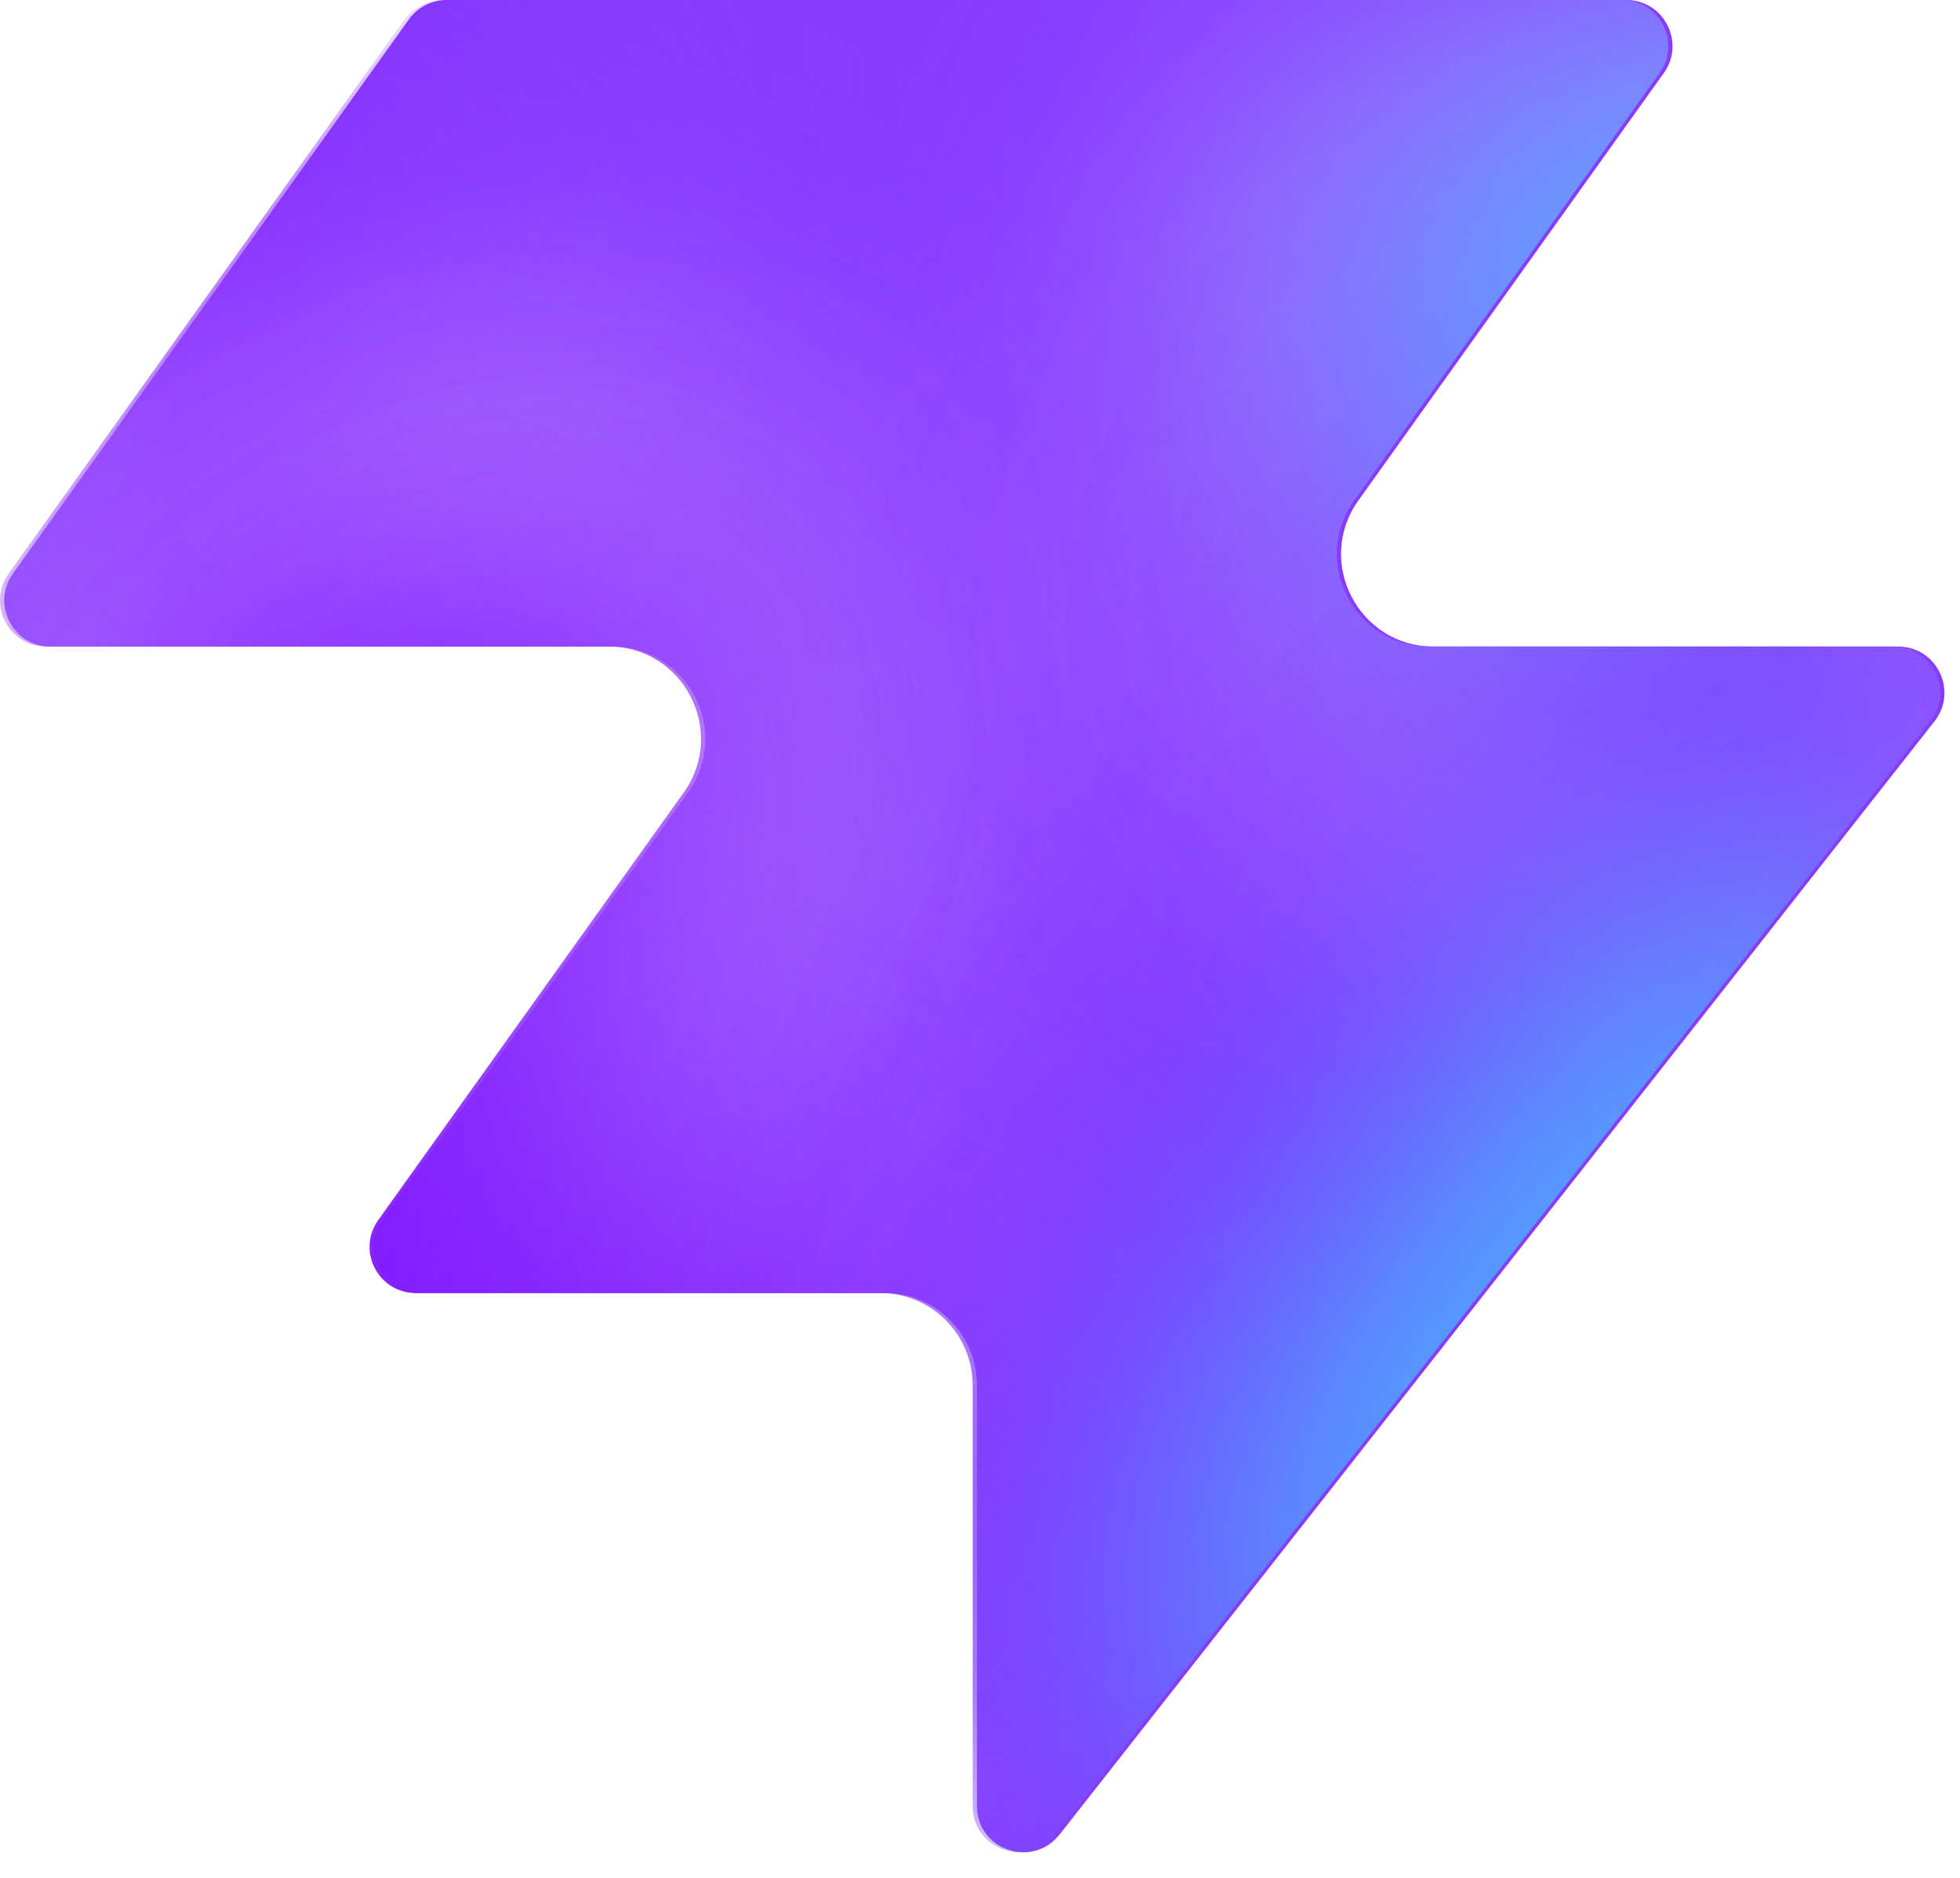
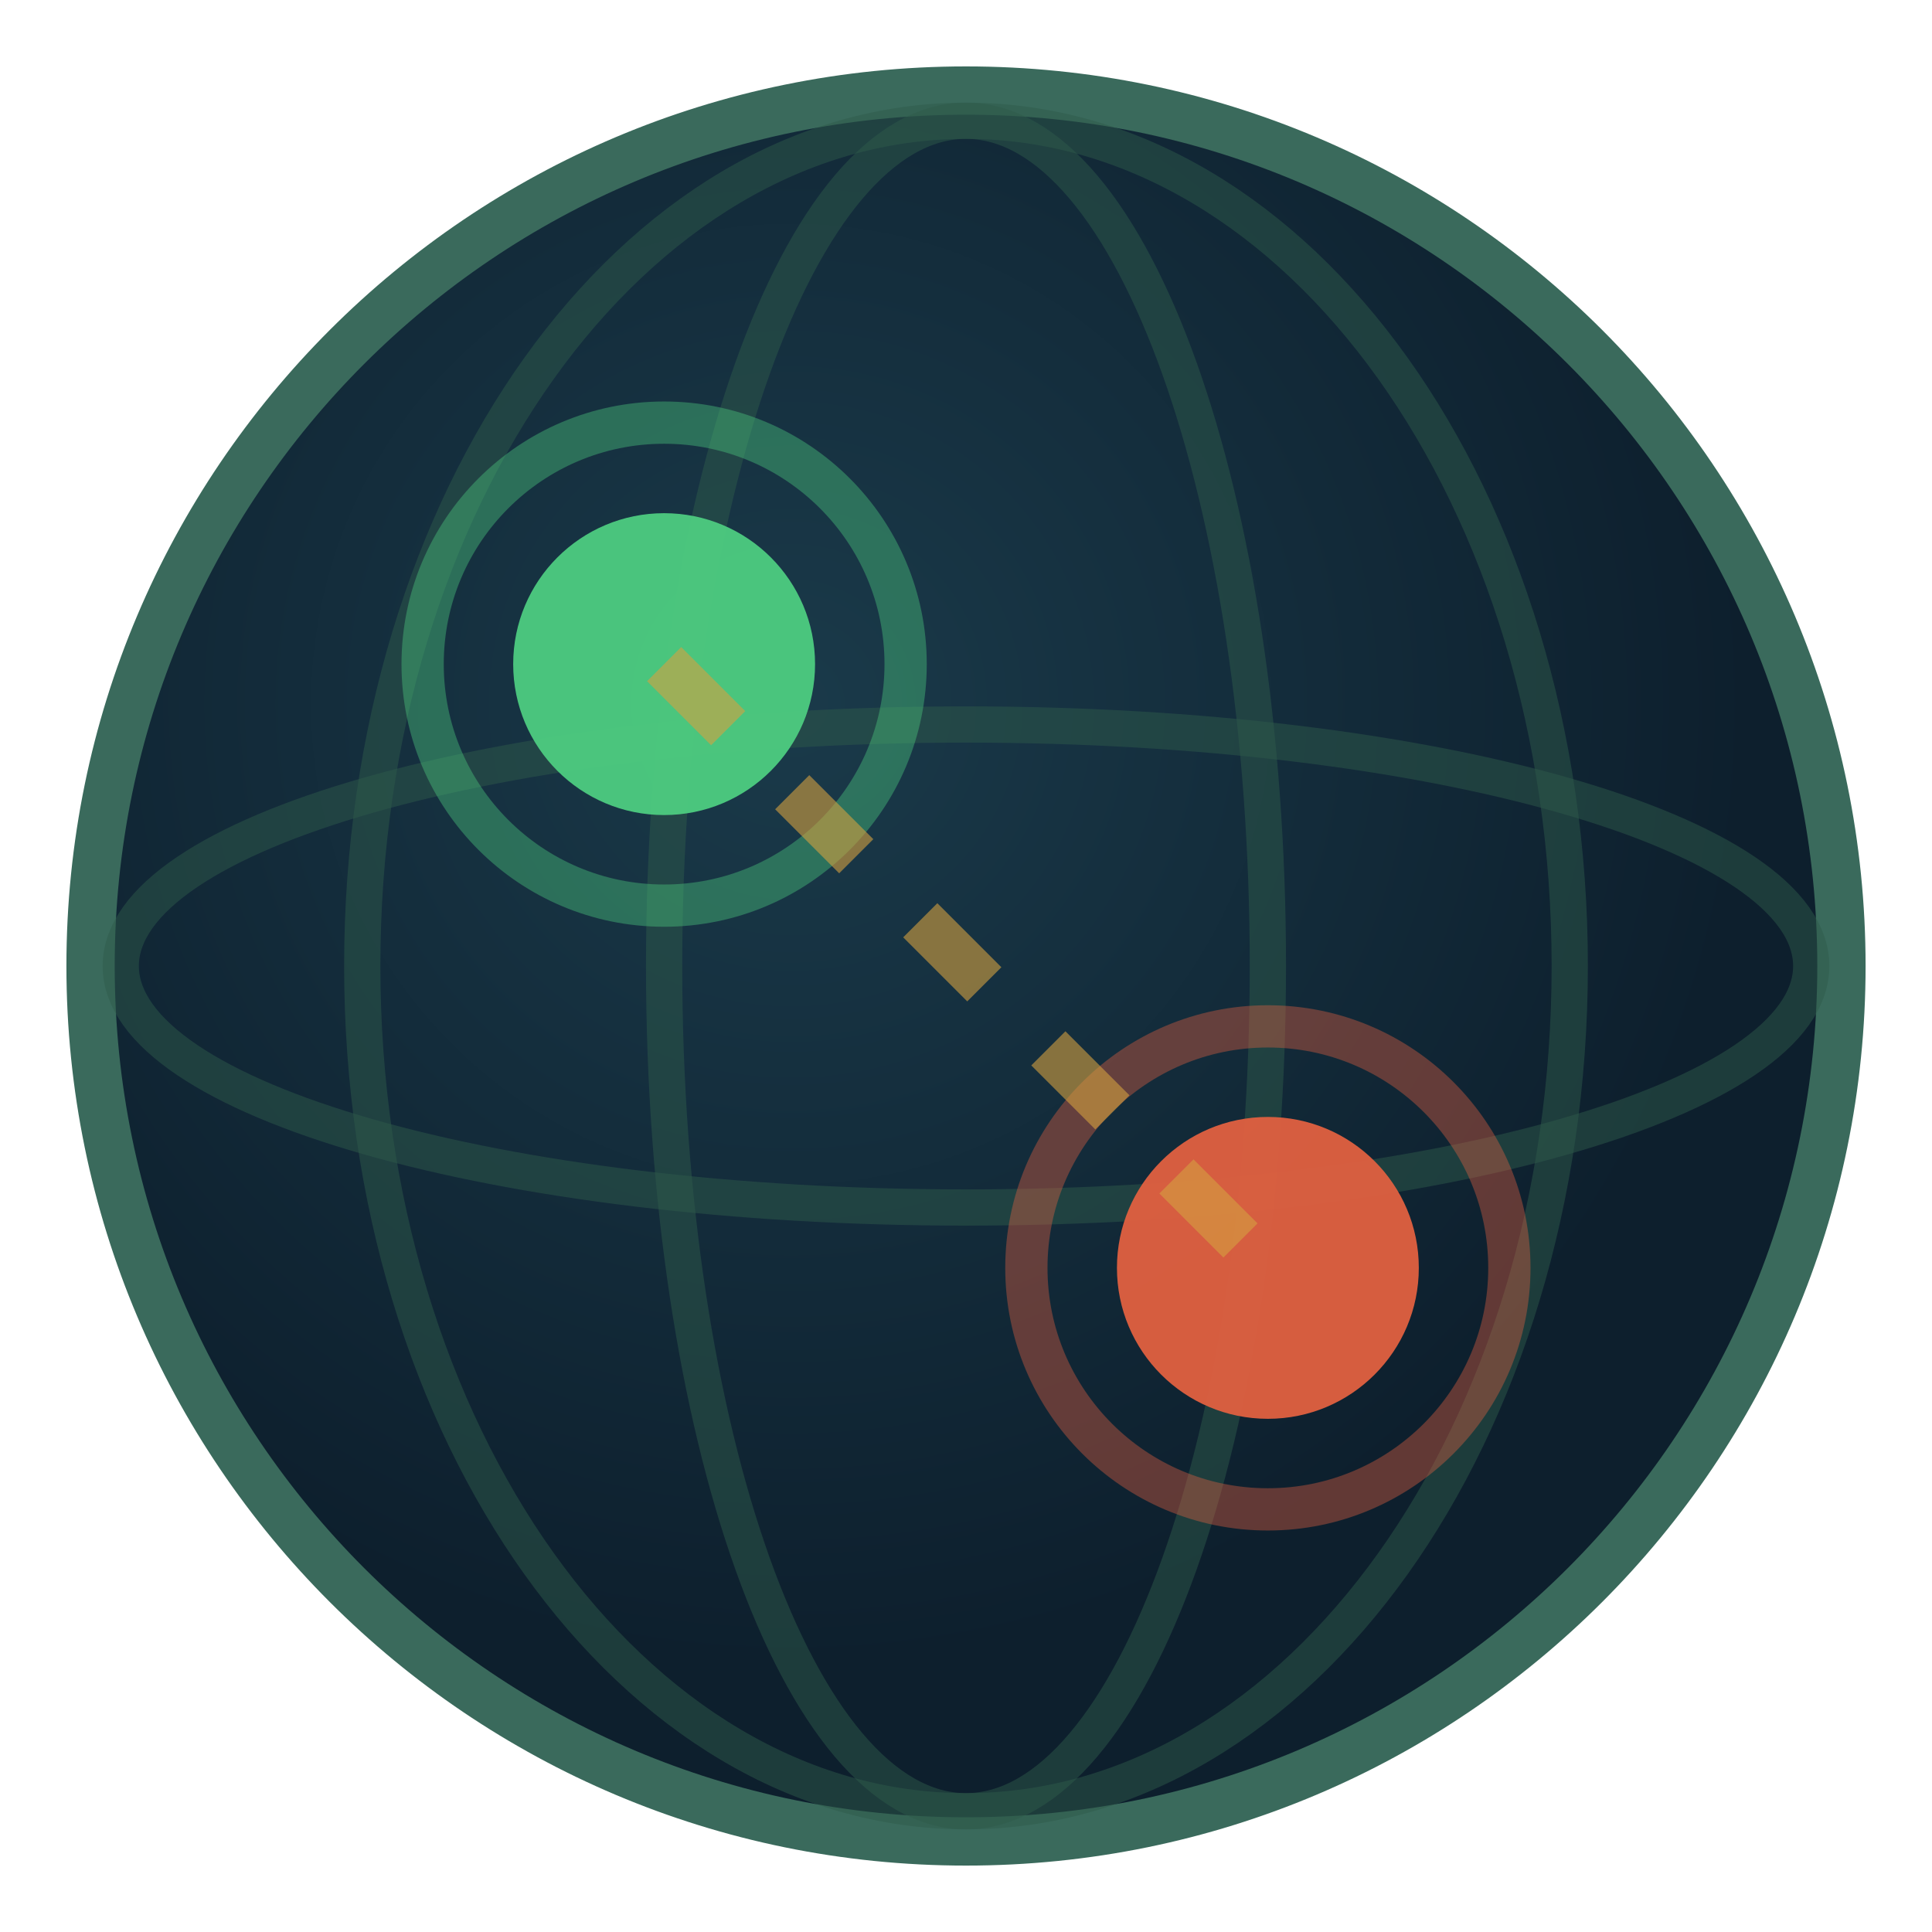
- <svg xmlns="http://www.w3.org/2000/svg" width="48" height="46" fill="none" viewBox="0 0 48 46">
-   <path fill="#863bff" d="M25.946 44.938c-.664.845-2.021.375-2.021-.698V33.937a2.26 2.26 0 0 0-2.262-2.262H10.287c-.92 0-1.456-1.04-.92-1.788l7.48-10.471c1.07-1.497 0-3.578-1.842-3.578H1.237c-.92 0-1.456-1.04-.92-1.788L10.013.474c.214-.297.556-.474.92-.474h28.894c.92 0 1.456 1.04.92 1.788l-7.48 10.471c-1.07 1.498 0 3.579 1.842 3.579h11.377c.943 0 1.473 1.088.89 1.83L25.947 44.94z" style="fill:#863bff;fill:color(display-p3 .525 .23 1);fill-opacity:1" />
-   <mask id="a" width="48" height="46" x="0" y="0" maskUnits="userSpaceOnUse" style="mask-type:alpha">
-     <path fill="#000" d="M25.842 44.938c-.664.844-2.021.375-2.021-.698V33.937a2.26 2.26 0 0 0-2.262-2.262H10.183c-.92 0-1.456-1.04-.92-1.788l7.48-10.471c1.07-1.498 0-3.579-1.842-3.579H1.133c-.92 0-1.456-1.04-.92-1.787L9.91.473c.214-.297.556-.474.92-.474h28.894c.92 0 1.456 1.04.92 1.788l-7.48 10.471c-1.07 1.498 0 3.578 1.842 3.578h11.377c.943 0 1.473 1.088.89 1.832L25.843 44.94z" style="fill:#000;fill-opacity:1" />
-   </mask>
-   <g mask="url(#a)">
-     <g filter="url(#b)">
-       <ellipse cx="5.508" cy="14.704" fill="#ede6ff" rx="5.508" ry="14.704" style="fill:#ede6ff;fill:color(display-p3 .927 .903 1);fill-opacity:1" transform="matrix(.00324 1 1 -.00324 -4.47 31.516)" />
-     </g>
-     <g filter="url(#c)">
-       <ellipse cx="10.399" cy="29.851" fill="#ede6ff" rx="10.399" ry="29.851" style="fill:#ede6ff;fill:color(display-p3 .927 .903 1);fill-opacity:1" transform="matrix(.00324 1 1 -.00324 -39.328 7.883)" />
-     </g>
-     <g filter="url(#d)">
-       <ellipse cx="5.508" cy="30.487" fill="#7e14ff" rx="5.508" ry="30.487" style="fill:#7e14ff;fill:color(display-p3 .492 .077 1);fill-opacity:1" transform="rotate(89.814 -25.913 -14.639)scale(1 -1)" />
-     </g>
-     <g filter="url(#e)">
-       <ellipse cx="5.508" cy="30.599" fill="#7e14ff" rx="5.508" ry="30.599" style="fill:#7e14ff;fill:color(display-p3 .492 .077 1);fill-opacity:1" transform="rotate(89.814 -32.644 -3.334)scale(1 -1)" />
-     </g>
-     <g filter="url(#f)">
-       <ellipse cx="5.508" cy="30.599" fill="#7e14ff" rx="5.508" ry="30.599" style="fill:#7e14ff;fill:color(display-p3 .492 .077 1);fill-opacity:1" transform="matrix(.00324 1 1 -.00324 -34.34 30.47)" />
-     </g>
-     <g filter="url(#g)">
-       <ellipse cx="14.072" cy="22.078" fill="#ede6ff" rx="14.072" ry="22.078" style="fill:#ede6ff;fill:color(display-p3 .927 .903 1);fill-opacity:1" transform="rotate(93.35 24.506 48.493)scale(-1 1)" />
-     </g>
-     <g filter="url(#h)">
-       <ellipse cx="3.47" cy="21.501" fill="#7e14ff" rx="3.47" ry="21.501" style="fill:#7e14ff;fill:color(display-p3 .492 .077 1);fill-opacity:1" transform="rotate(89.009 28.708 47.59)scale(-1 1)" />
-     </g>
-     <g filter="url(#i)">
-       <ellipse cx="3.47" cy="21.501" fill="#7e14ff" rx="3.47" ry="21.501" style="fill:#7e14ff;fill:color(display-p3 .492 .077 1);fill-opacity:1" transform="rotate(89.009 28.708 47.59)scale(-1 1)" />
-     </g>
-     <g filter="url(#j)">
-       <ellipse cx=".387" cy="8.972" fill="#7e14ff" rx="4.407" ry="29.108" style="fill:#7e14ff;fill:color(display-p3 .492 .077 1);fill-opacity:1" transform="rotate(39.51 .387 8.972)" />
-     </g>
-     <g filter="url(#k)">
-       <ellipse cx="47.523" cy="-6.092" fill="#7e14ff" rx="4.407" ry="29.108" style="fill:#7e14ff;fill:color(display-p3 .492 .077 1);fill-opacity:1" transform="rotate(37.892 47.523 -6.092)" />
-     </g>
-     <g filter="url(#l)">
-       <ellipse cx="41.412" cy="6.333" fill="#47bfff" rx="5.971" ry="9.665" style="fill:#47bfff;fill:color(display-p3 .28 .748 1);fill-opacity:1" transform="rotate(37.892 41.412 6.333)" />
-     </g>
-     <g filter="url(#m)">
-       <ellipse cx="-1.879" cy="38.332" fill="#7e14ff" rx="4.407" ry="29.108" style="fill:#7e14ff;fill:color(display-p3 .492 .077 1);fill-opacity:1" transform="rotate(37.892 -1.88 38.332)" />
-     </g>
-     <g filter="url(#n)">
-       <ellipse cx="-1.879" cy="38.332" fill="#7e14ff" rx="4.407" ry="29.108" style="fill:#7e14ff;fill:color(display-p3 .492 .077 1);fill-opacity:1" transform="rotate(37.892 -1.88 38.332)" />
-     </g>
-     <g filter="url(#o)">
-       <ellipse cx="35.651" cy="29.907" fill="#7e14ff" rx="4.407" ry="29.108" style="fill:#7e14ff;fill:color(display-p3 .492 .077 1);fill-opacity:1" transform="rotate(37.892 35.651 29.907)" />
-     </g>
-     <g filter="url(#p)">
-       <ellipse cx="38.418" cy="32.4" fill="#47bfff" rx="5.971" ry="15.297" style="fill:#47bfff;fill:color(display-p3 .28 .748 1);fill-opacity:1" transform="rotate(37.892 38.418 32.4)" />
-     </g>
-   </g>
+ <svg xmlns="http://www.w3.org/2000/svg" width="32" height="32" viewBox="0 0 32 32">
  <defs>
-     <filter id="b" width="60.045" height="41.654" x="-19.77" y="16.149" color-interpolation-filters="sRGB" filterUnits="userSpaceOnUse">
-       <feFlood flood-opacity="0" result="BackgroundImageFix" />
-       <feBlend in="SourceGraphic" in2="BackgroundImageFix" result="shape" />
-       <feGaussianBlur result="effect1_foregroundBlur_2002_17158" stdDeviation="7.659" />
-     </filter>
-     <filter id="c" width="90.34" height="51.437" x="-54.613" y="-7.533" color-interpolation-filters="sRGB" filterUnits="userSpaceOnUse">
-       <feFlood flood-opacity="0" result="BackgroundImageFix" />
-       <feBlend in="SourceGraphic" in2="BackgroundImageFix" result="shape" />
-       <feGaussianBlur result="effect1_foregroundBlur_2002_17158" stdDeviation="7.659" />
-     </filter>
-     <filter id="d" width="79.355" height="29.4" x="-49.64" y="2.03" color-interpolation-filters="sRGB" filterUnits="userSpaceOnUse">
-       <feFlood flood-opacity="0" result="BackgroundImageFix" />
-       <feBlend in="SourceGraphic" in2="BackgroundImageFix" result="shape" />
-       <feGaussianBlur result="effect1_foregroundBlur_2002_17158" stdDeviation="4.596" />
-     </filter>
-     <filter id="e" width="79.579" height="29.4" x="-45.045" y="20.029" color-interpolation-filters="sRGB" filterUnits="userSpaceOnUse">
-       <feFlood flood-opacity="0" result="BackgroundImageFix" />
-       <feBlend in="SourceGraphic" in2="BackgroundImageFix" result="shape" />
-       <feGaussianBlur result="effect1_foregroundBlur_2002_17158" stdDeviation="4.596" />
-     </filter>
-     <filter id="f" width="79.579" height="29.4" x="-43.513" y="21.178" color-interpolation-filters="sRGB" filterUnits="userSpaceOnUse">
-       <feFlood flood-opacity="0" result="BackgroundImageFix" />
-       <feBlend in="SourceGraphic" in2="BackgroundImageFix" result="shape" />
-       <feGaussianBlur result="effect1_foregroundBlur_2002_17158" stdDeviation="4.596" />
-     </filter>
-     <filter id="g" width="74.749" height="58.852" x="15.756" y="-17.901" color-interpolation-filters="sRGB" filterUnits="userSpaceOnUse">
-       <feFlood flood-opacity="0" result="BackgroundImageFix" />
-       <feBlend in="SourceGraphic" in2="BackgroundImageFix" result="shape" />
-       <feGaussianBlur result="effect1_foregroundBlur_2002_17158" stdDeviation="7.659" />
-     </filter>
-     <filter id="h" width="61.377" height="25.362" x="23.548" y="2.284" color-interpolation-filters="sRGB" filterUnits="userSpaceOnUse">
-       <feFlood flood-opacity="0" result="BackgroundImageFix" />
-       <feBlend in="SourceGraphic" in2="BackgroundImageFix" result="shape" />
-       <feGaussianBlur result="effect1_foregroundBlur_2002_17158" stdDeviation="4.596" />
-     </filter>
-     <filter id="i" width="61.377" height="25.362" x="23.548" y="2.284" color-interpolation-filters="sRGB" filterUnits="userSpaceOnUse">
-       <feFlood flood-opacity="0" result="BackgroundImageFix" />
-       <feBlend in="SourceGraphic" in2="BackgroundImageFix" result="shape" />
-       <feGaussianBlur result="effect1_foregroundBlur_2002_17158" stdDeviation="4.596" />
-     </filter>
-     <filter id="j" width="56.045" height="63.649" x="-27.636" y="-22.853" color-interpolation-filters="sRGB" filterUnits="userSpaceOnUse">
-       <feFlood flood-opacity="0" result="BackgroundImageFix" />
-       <feBlend in="SourceGraphic" in2="BackgroundImageFix" result="shape" />
-       <feGaussianBlur result="effect1_foregroundBlur_2002_17158" stdDeviation="4.596" />
-     </filter>
-     <filter id="k" width="54.814" height="64.646" x="20.116" y="-38.415" color-interpolation-filters="sRGB" filterUnits="userSpaceOnUse">
-       <feFlood flood-opacity="0" result="BackgroundImageFix" />
-       <feBlend in="SourceGraphic" in2="BackgroundImageFix" result="shape" />
-       <feGaussianBlur result="effect1_foregroundBlur_2002_17158" stdDeviation="4.596" />
-     </filter>
-     <filter id="l" width="33.541" height="35.313" x="24.641" y="-11.323" color-interpolation-filters="sRGB" filterUnits="userSpaceOnUse">
-       <feFlood flood-opacity="0" result="BackgroundImageFix" />
-       <feBlend in="SourceGraphic" in2="BackgroundImageFix" result="shape" />
-       <feGaussianBlur result="effect1_foregroundBlur_2002_17158" stdDeviation="4.596" />
-     </filter>
-     <filter id="m" width="54.814" height="64.646" x="-29.286" y="6.009" color-interpolation-filters="sRGB" filterUnits="userSpaceOnUse">
-       <feFlood flood-opacity="0" result="BackgroundImageFix" />
-       <feBlend in="SourceGraphic" in2="BackgroundImageFix" result="shape" />
-       <feGaussianBlur result="effect1_foregroundBlur_2002_17158" stdDeviation="4.596" />
-     </filter>
-     <filter id="n" width="54.814" height="64.646" x="-29.286" y="6.009" color-interpolation-filters="sRGB" filterUnits="userSpaceOnUse">
-       <feFlood flood-opacity="0" result="BackgroundImageFix" />
-       <feBlend in="SourceGraphic" in2="BackgroundImageFix" result="shape" />
-       <feGaussianBlur result="effect1_foregroundBlur_2002_17158" stdDeviation="4.596" />
-     </filter>
-     <filter id="o" width="54.814" height="64.646" x="8.244" y="-2.416" color-interpolation-filters="sRGB" filterUnits="userSpaceOnUse">
-       <feFlood flood-opacity="0" result="BackgroundImageFix" />
-       <feBlend in="SourceGraphic" in2="BackgroundImageFix" result="shape" />
-       <feGaussianBlur result="effect1_foregroundBlur_2002_17158" stdDeviation="4.596" />
-     </filter>
-     <filter id="p" width="39.409" height="43.623" x="18.713" y="10.588" color-interpolation-filters="sRGB" filterUnits="userSpaceOnUse">
-       <feFlood flood-opacity="0" result="BackgroundImageFix" />
-       <feBlend in="SourceGraphic" in2="BackgroundImageFix" result="shape" />
-       <feGaussianBlur result="effect1_foregroundBlur_2002_17158" stdDeviation="4.596" />
-     </filter>
+     <radialGradient id="ocean" cx="40%" cy="35%" r="55%">
+       <stop offset="0%" stop-color="#1a3a4a" />
+       <stop offset="100%" stop-color="#0d1f2d" />
+     </radialGradient>
  </defs>
+   <circle cx="16" cy="16" r="14.5" fill="url(#ocean)" stroke="#3a6a5c" stroke-width="0.8" />
+   <ellipse cx="16" cy="16" rx="5" ry="14" fill="none" stroke="#2d5a4a" stroke-width="0.6" opacity="0.5" />
+   <ellipse cx="16" cy="16" rx="10" ry="14" fill="none" stroke="#2d5a4a" stroke-width="0.6" opacity="0.5" />
+   <ellipse cx="16" cy="16" rx="14" ry="4" fill="none" stroke="#2d5a4a" stroke-width="0.6" opacity="0.5" />
+   <circle cx="11" cy="11" r="2.5" fill="#4dcc80" opacity="0.95" />
+   <circle cx="11" cy="11" r="4" fill="none" stroke="#4dcc80" stroke-width="0.7" opacity="0.4" />
+   <circle cx="21" cy="21" r="2.5" fill="#e06040" opacity="0.95" />
+   <circle cx="21" cy="21" r="4" fill="none" stroke="#e06040" stroke-width="0.7" opacity="0.4" />
+   <line x1="11" y1="11" x2="21" y2="21" stroke="#d4a040" stroke-width="0.8" stroke-dasharray="1.5 1.5" opacity="0.6" />
</svg>
